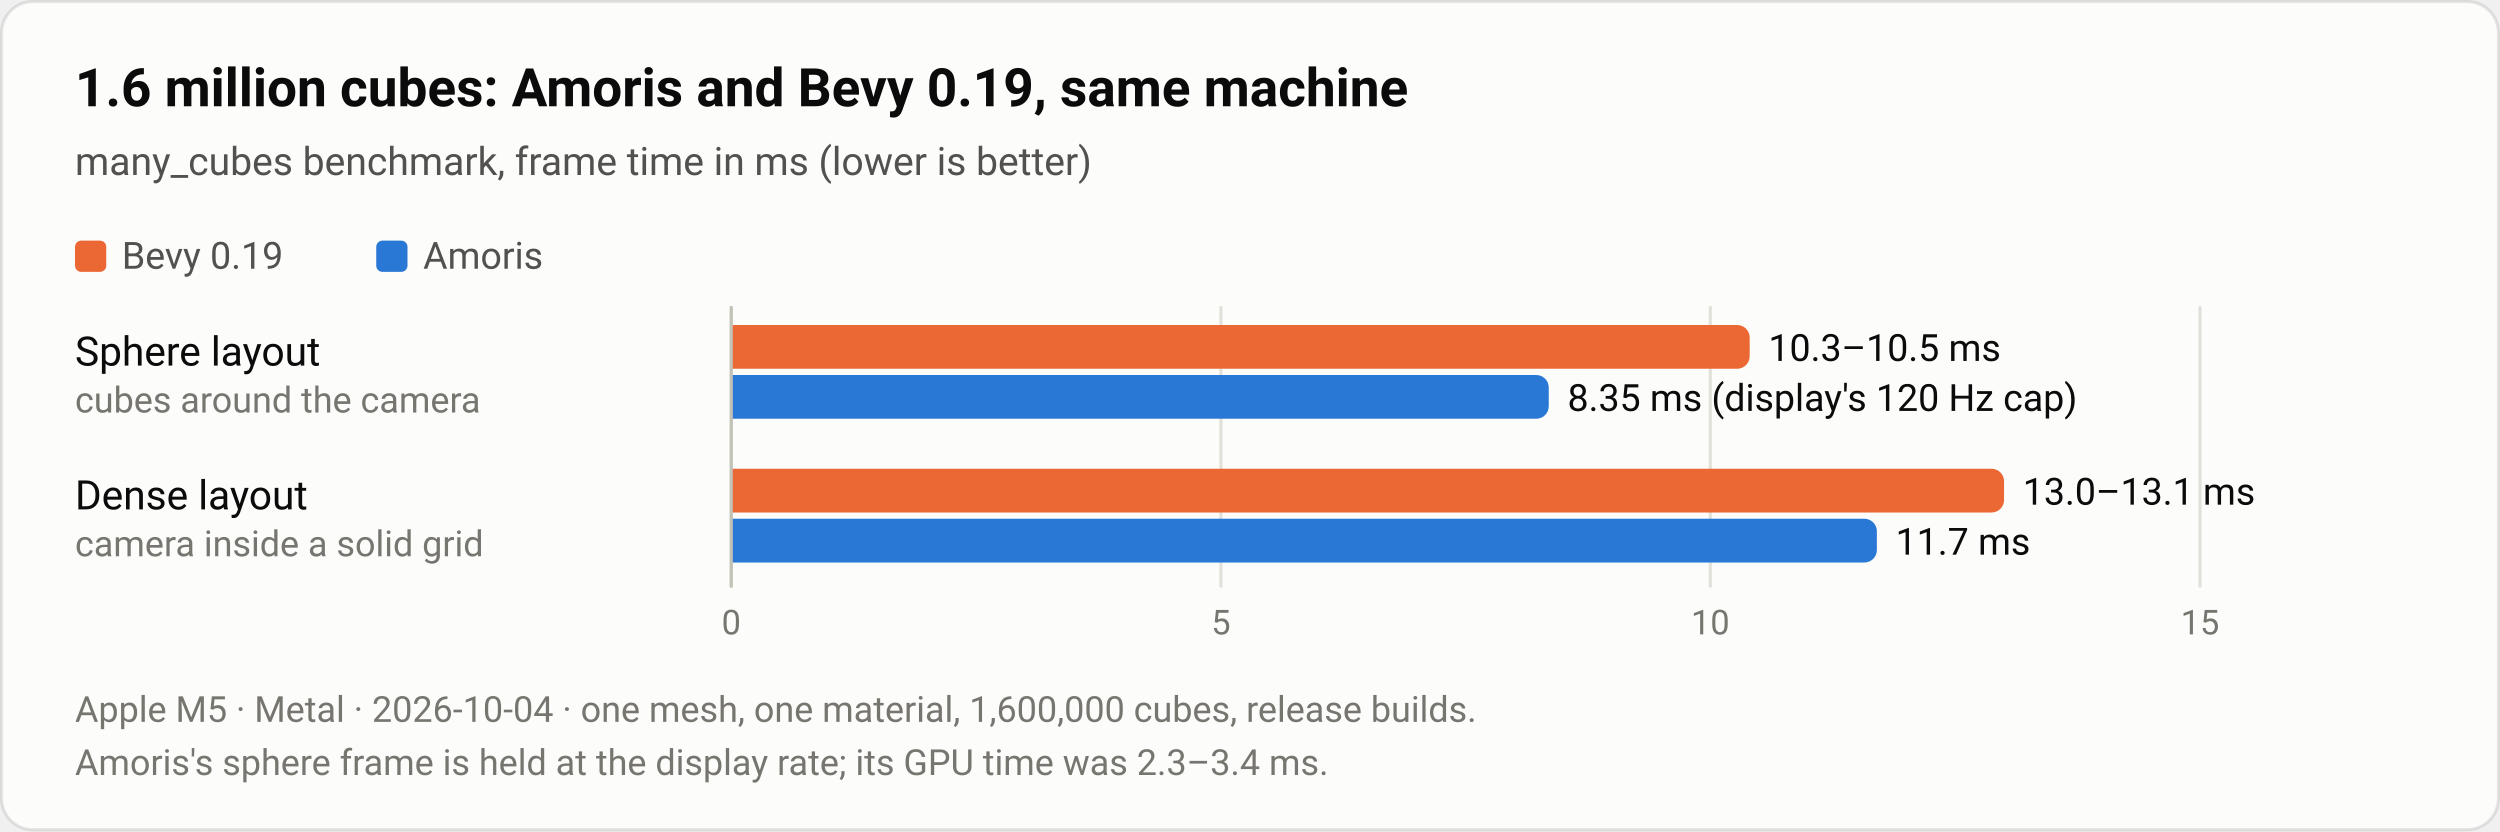
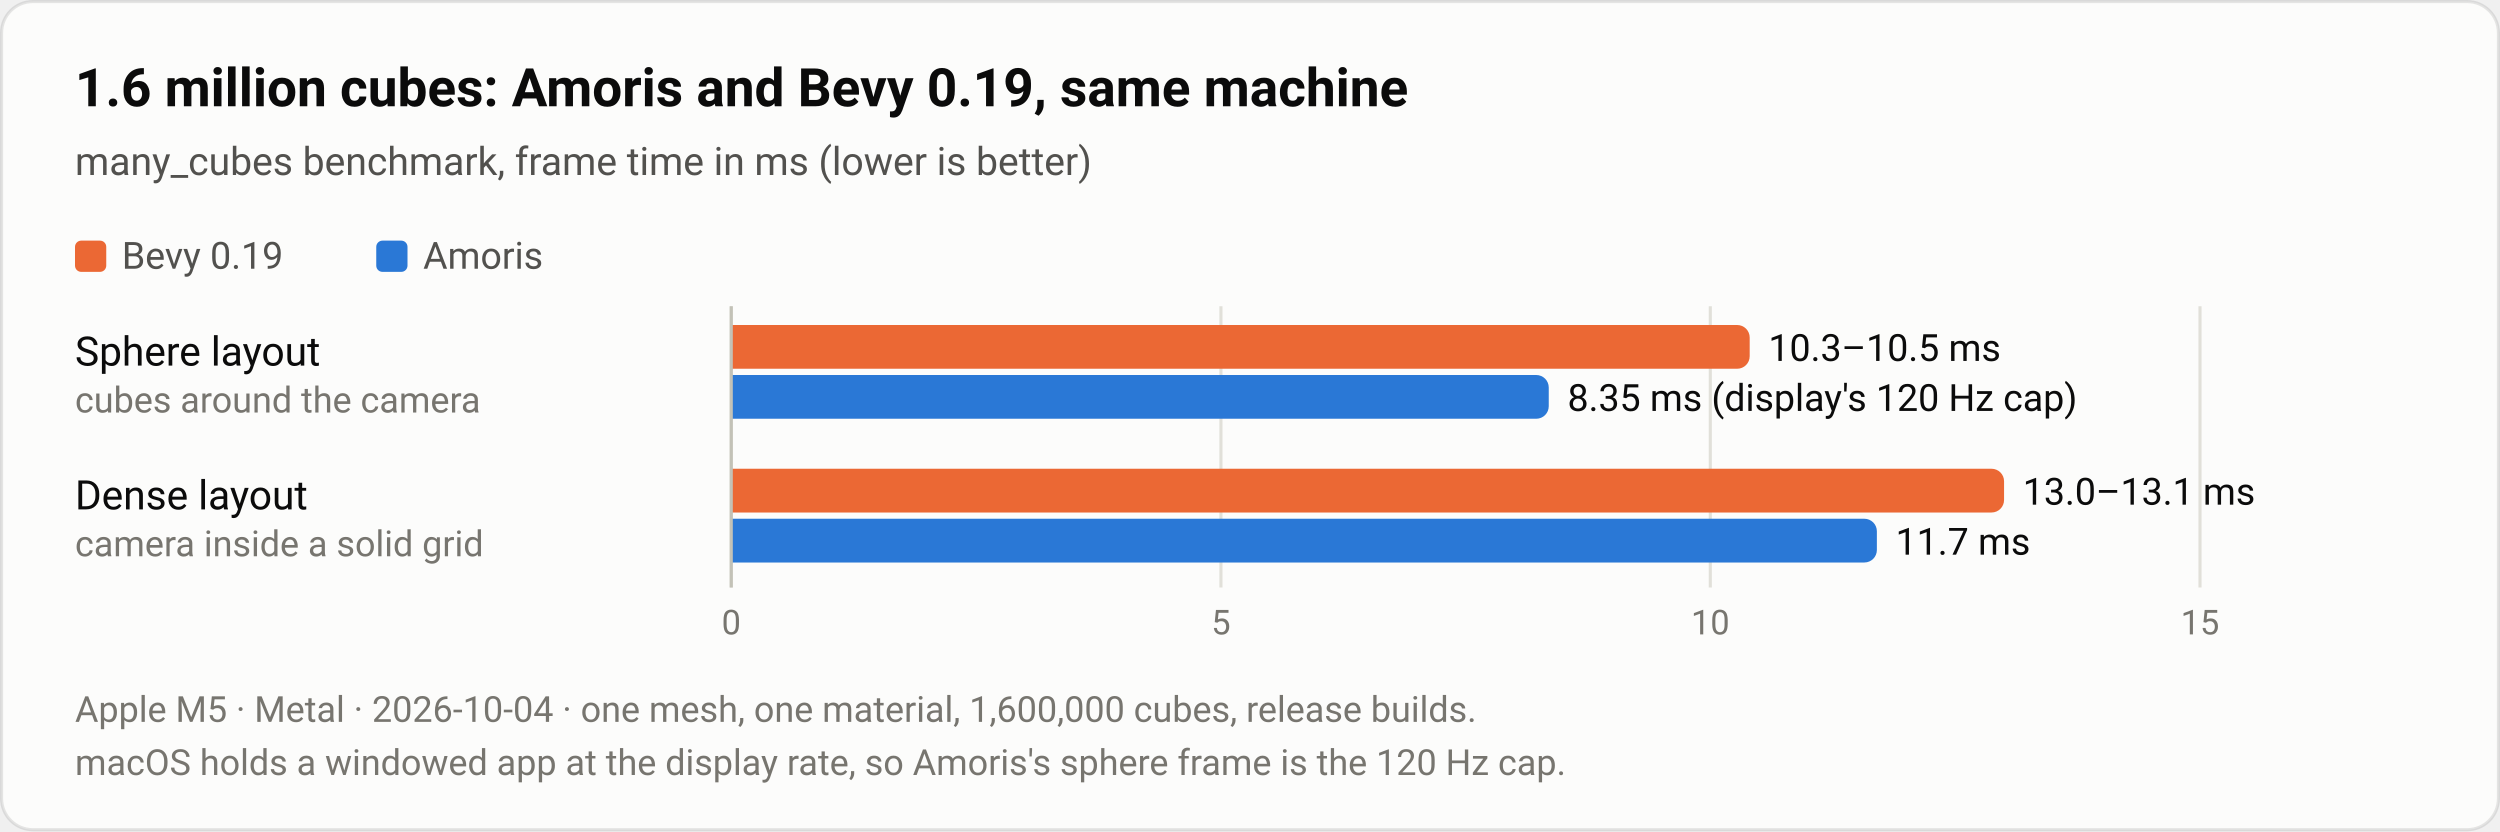
<svg xmlns="http://www.w3.org/2000/svg" width="800" height="266" viewBox="0 0 800 266" role="img" aria-labelledby="title desc">
  <style>
.bg{fill:#fcfcfb;stroke:rgba(11,11,11,0.10)}
.t1{fill:#0b0b0b}.t2{fill:#52514e}.t3{fill:#77756f}
.grid{stroke:#e1e0d9}.base{stroke:#c3c2b7}.link{stroke:#c3c2b7}
.amoris{fill:#2a78d6}.other{fill:#eb6834}.muted{fill:#a3a19a}
.ring{stroke:#fcfcfb}
@media (prefers-color-scheme: dark){
.bg{fill:#1a1a19;stroke:rgba(255,255,255,0.10)}
.t1{fill:#ffffff}.t2{fill:#c3c2b7}.t3{fill:#9a988f}
.grid{stroke:#2c2c2a}.base{stroke:#4a4a46}.link{stroke:#4a4a46}
.amoris{fill:#3987e5}.other{fill:#d95926}.muted{fill:#6e6d68}
.ring{stroke:#1a1a19}
}
text{font-family:system-ui, -apple-system, "Segoe UI", Roboto, Helvetica, Arial, sans-serif}
</style>
  <rect x="0.5" y="0.5" width="799" height="265" rx="10" class="bg" />
  <text x="24.0" y="34.0" class="t1" font-size="17" text-anchor="start" font-weight="600">1.6 million cubes: Amoris and Bevy 0.19, same machine</text>
  <text x="24.0" y="56.0" class="t2" font-size="12.5" text-anchor="start">many_cubes benchmark, frame time in ms (lower is better)</text>
  <rect x="24.0" y="77.0" width="10" height="10" rx="2" class="other" />
  <text x="39.0" y="86.0" class="t2" font-size="12" text-anchor="start">Bevy 0.19</text>
  <rect x="120.4" y="77.0" width="10" height="10" rx="2" class="amoris" />
  <text x="135.4" y="86.0" class="t2" font-size="12" text-anchor="start">Amoris</text>
  <line x1="234.0" y1="98.0" x2="234.0" y2="188.0" class="grid" stroke-width="1" />
  <text x="234.0" y="203.0" class="t3" font-size="11" text-anchor="middle">0</text>
  <line x1="390.7" y1="98.0" x2="390.7" y2="188.0" class="grid" stroke-width="1" />
  <text x="390.7" y="203.0" class="t3" font-size="11" text-anchor="middle">5</text>
  <line x1="547.3" y1="98.0" x2="547.3" y2="188.0" class="grid" stroke-width="1" />
  <text x="547.3" y="203.0" class="t3" font-size="11" text-anchor="middle">10</text>
  <line x1="704.0" y1="98.0" x2="704.0" y2="188.0" class="grid" stroke-width="1" />
  <text x="704.0" y="203.0" class="t3" font-size="11" text-anchor="middle">15</text>
  <text x="24.0" y="117.0" class="t1" font-size="13" text-anchor="start">Sphere layout</text>
  <text x="24.0" y="132.0" class="t3" font-size="11.5" text-anchor="start">cubes around the camera</text>
  <path d="M234.0,104.0 H555.9 A4,4 0 0 1 559.9,108.0 V114.0 A4,4 0 0 1 555.9,118.0 H234.0 Z" class="other" />
  <text x="565.9" y="115.5" class="t1" font-size="12" text-anchor="start">10.3–10.5 ms</text>
  <path d="M234.0,120.0 H491.6 A4,4 0 0 1 495.6,124.0 V130.0 A4,4 0 0 1 491.6,134.0 H234.0 Z" class="amoris" />
  <text x="501.6" y="131.5" class="t1" font-size="12" text-anchor="start">8.35 ms (display's 120 Hz cap)</text>
  <text x="24.0" y="163.0" class="t1" font-size="13" text-anchor="start">Dense layout</text>
  <text x="24.0" y="178.0" class="t3" font-size="11.5" text-anchor="start">camera inside a solid grid</text>
  <path d="M234.0,150.0 H637.3 A4,4 0 0 1 641.3,154.0 V160.0 A4,4 0 0 1 637.3,164.0 H234.0 Z" class="other" />
  <text x="647.3" y="161.5" class="t1" font-size="12" text-anchor="start">13.0–13.1 ms</text>
  <path d="M234.0,166.0 H596.6 A4,4 0 0 1 600.6,170.0 V176.0 A4,4 0 0 1 596.6,180.0 H234.0 Z" class="amoris" />
  <text x="606.6" y="177.5" class="t1" font-size="12" text-anchor="start">11.7 ms</text>
  <line x1="234.0" y1="98.0" x2="234.0" y2="188.0" class="base" stroke-width="1" />
  <text x="24.0" y="231.0" class="t3" font-size="11.5" text-anchor="start">Apple M5 · Metal · 2026-10-04 · one mesh, one material, 1,600,000 cubes, release builds.</text>
-   <text x="24.0" y="248.0" class="t3" font-size="11.5" text-anchor="start">Amoris's sphere frame is held at the display rate; its GPU time was 2.3–3.4 ms.</text>
+   <text x="24.0" y="248.0" class="t3" font-size="11.5" text-anchor="start">macOS holds a windowed app at the display rate, so Amoris's sphere frame is the 120 Hz cap.</text>
</svg>
